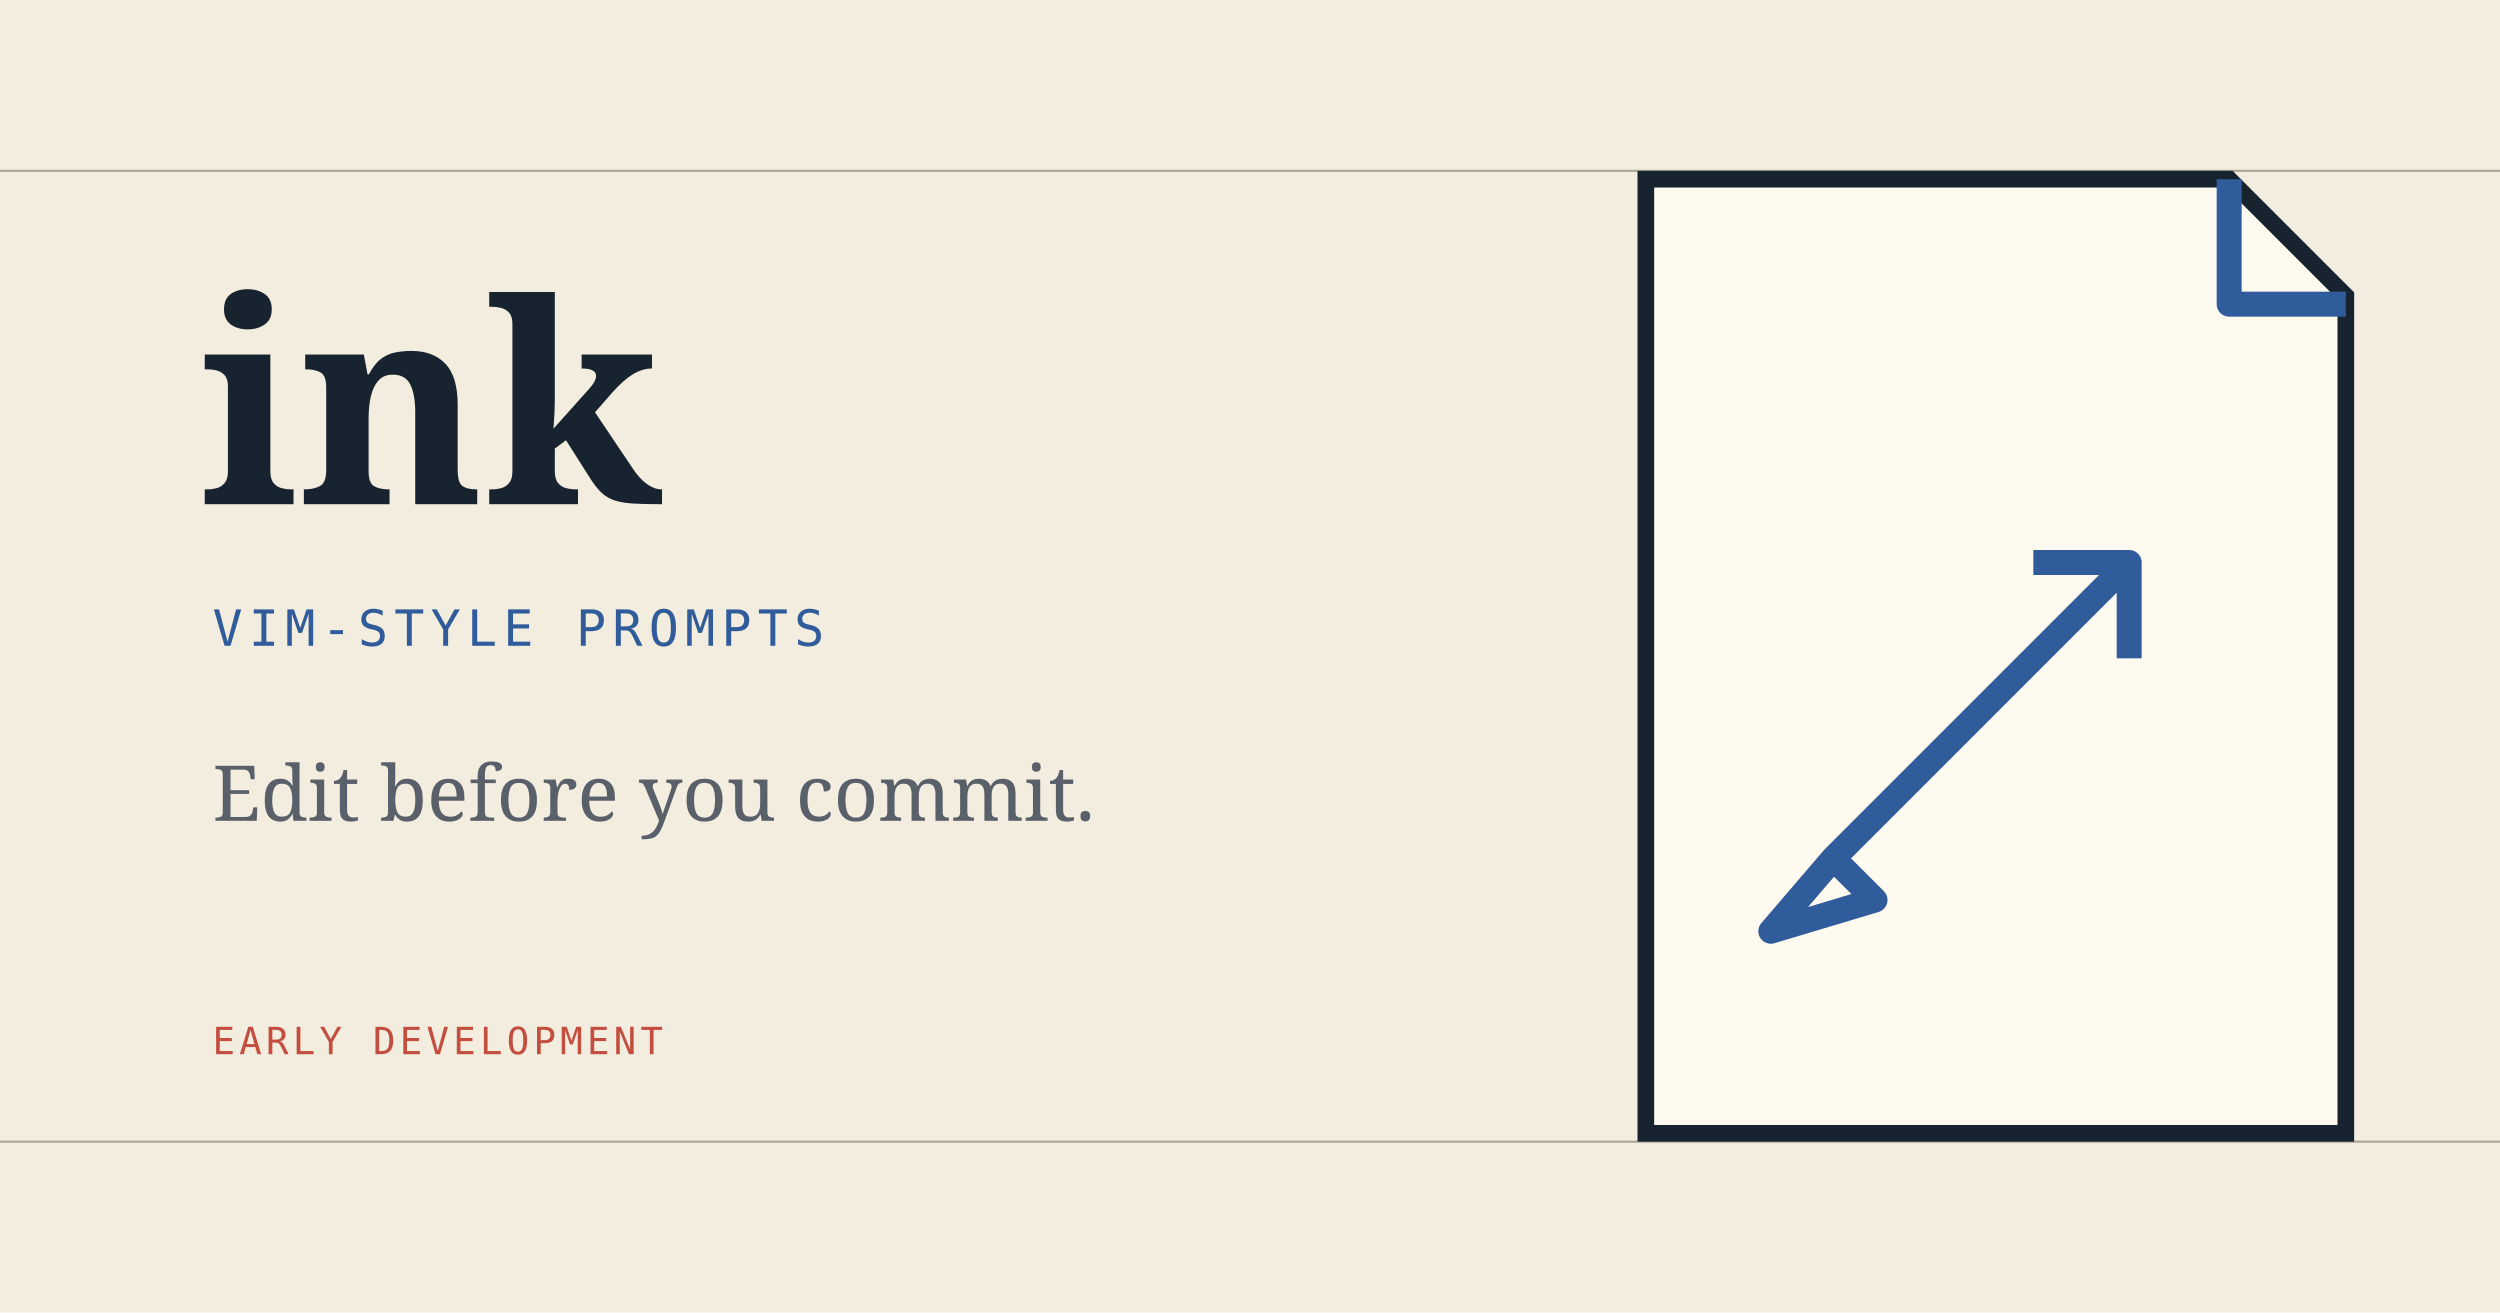
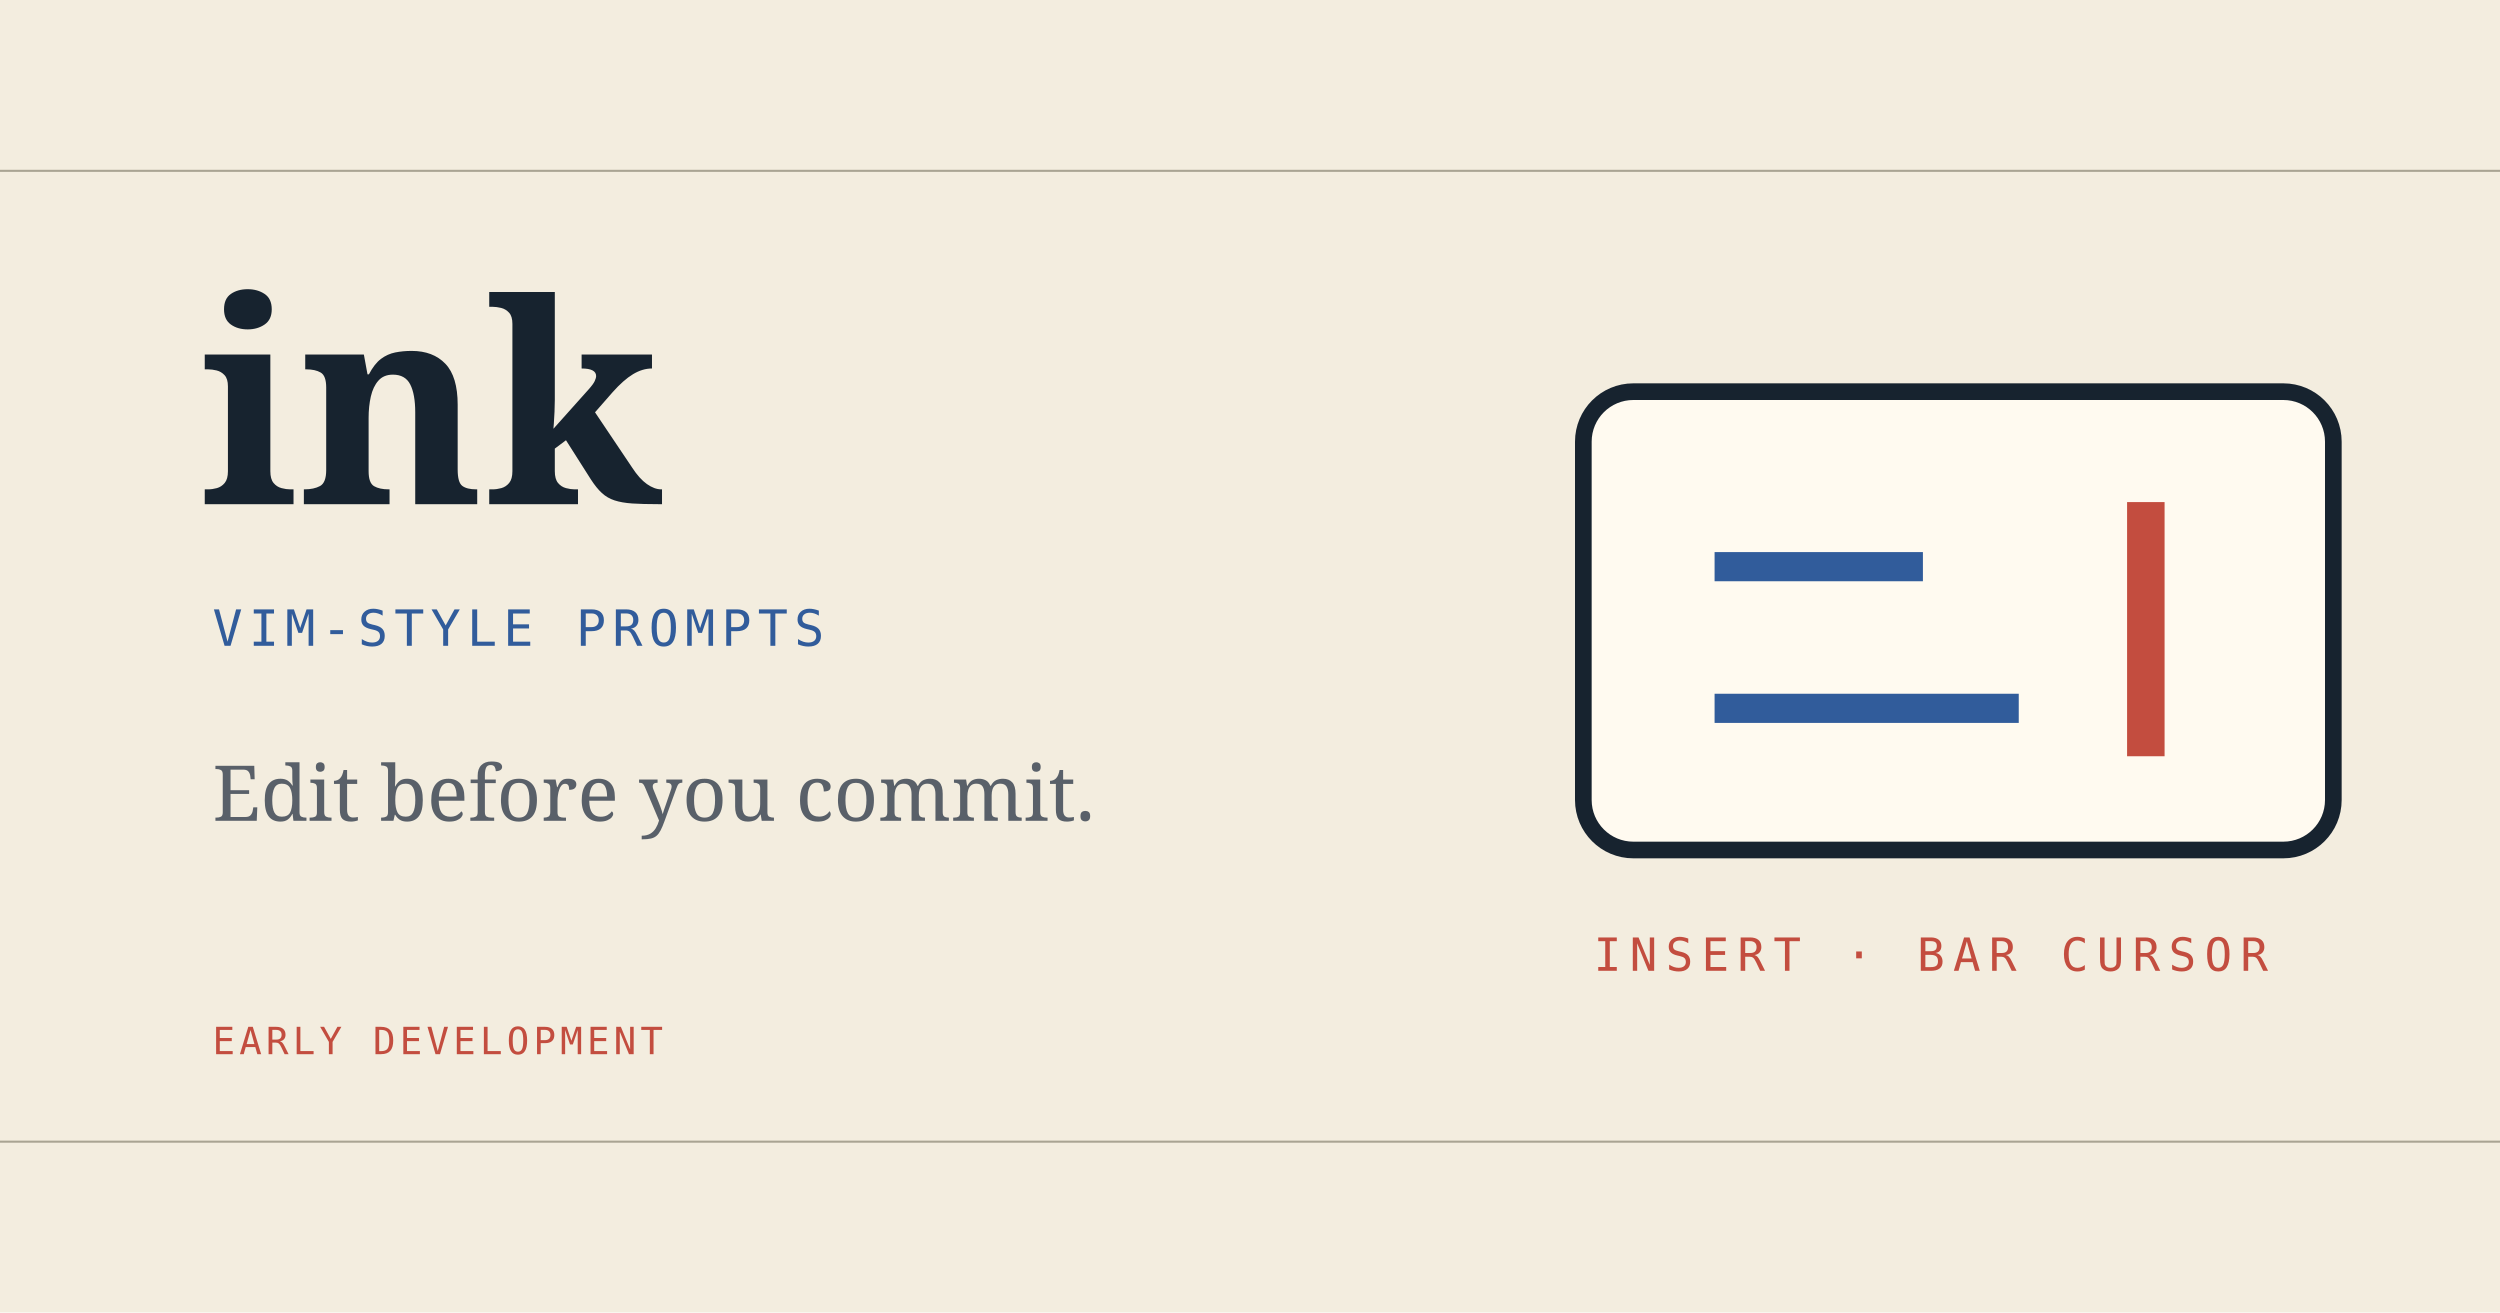
<svg xmlns="http://www.w3.org/2000/svg" width="1200" height="630" viewBox="0 0 1200 630">
  <rect width="1200" height="630" fill="#f3eddf" />
  <path d="M0 82h1200M0 548h1200" stroke="#a9a493" />
-   <path d="M790 86h280l56 56v402H790z" fill="#fffaf0" stroke="#17232f" stroke-width="8" />
-   <path d="M1070 86v60h56M880 412l142-142M976 270h46v46M850 447l30-35 20 20-50 15Z" fill="none" stroke="#315c9b" stroke-width="12" stroke-linejoin="round" />
+   <rect x="760" y="188" width="360" height="220" rx="24" fill="#fffaf0" stroke="#17232f" stroke-width="8" />
+   <path d="M830 272h86M830 340h132" fill="none" stroke="#315c9b" stroke-width="14" stroke-linecap="square" />
+   <path d="M1030 250v104" fill="none" stroke="#c34d3f" stroke-width="18" stroke-linecap="square" />
+   <text x="765" y="466" fill="#c34d3f" font-family="monospace" font-size="22" letter-spacing="4">INSERT · BAR CURSOR</text>
  <text x="96" y="242" fill="#17232f" font-family="Georgia,serif" font-size="134" font-weight="600">ink</text>
  <text x="102" y="310" fill="#315c9b" font-family="monospace" font-size="24" letter-spacing="3">VIM-STYLE PROMPTS</text>
  <text x="102" y="394" fill="#596069" font-family="Georgia,serif" font-size="37">Edit before you commit.</text>
  <text x="102" y="506" fill="#c34d3f" font-family="monospace" font-size="18" letter-spacing="2">EARLY DEVELOPMENT</text>
</svg>
